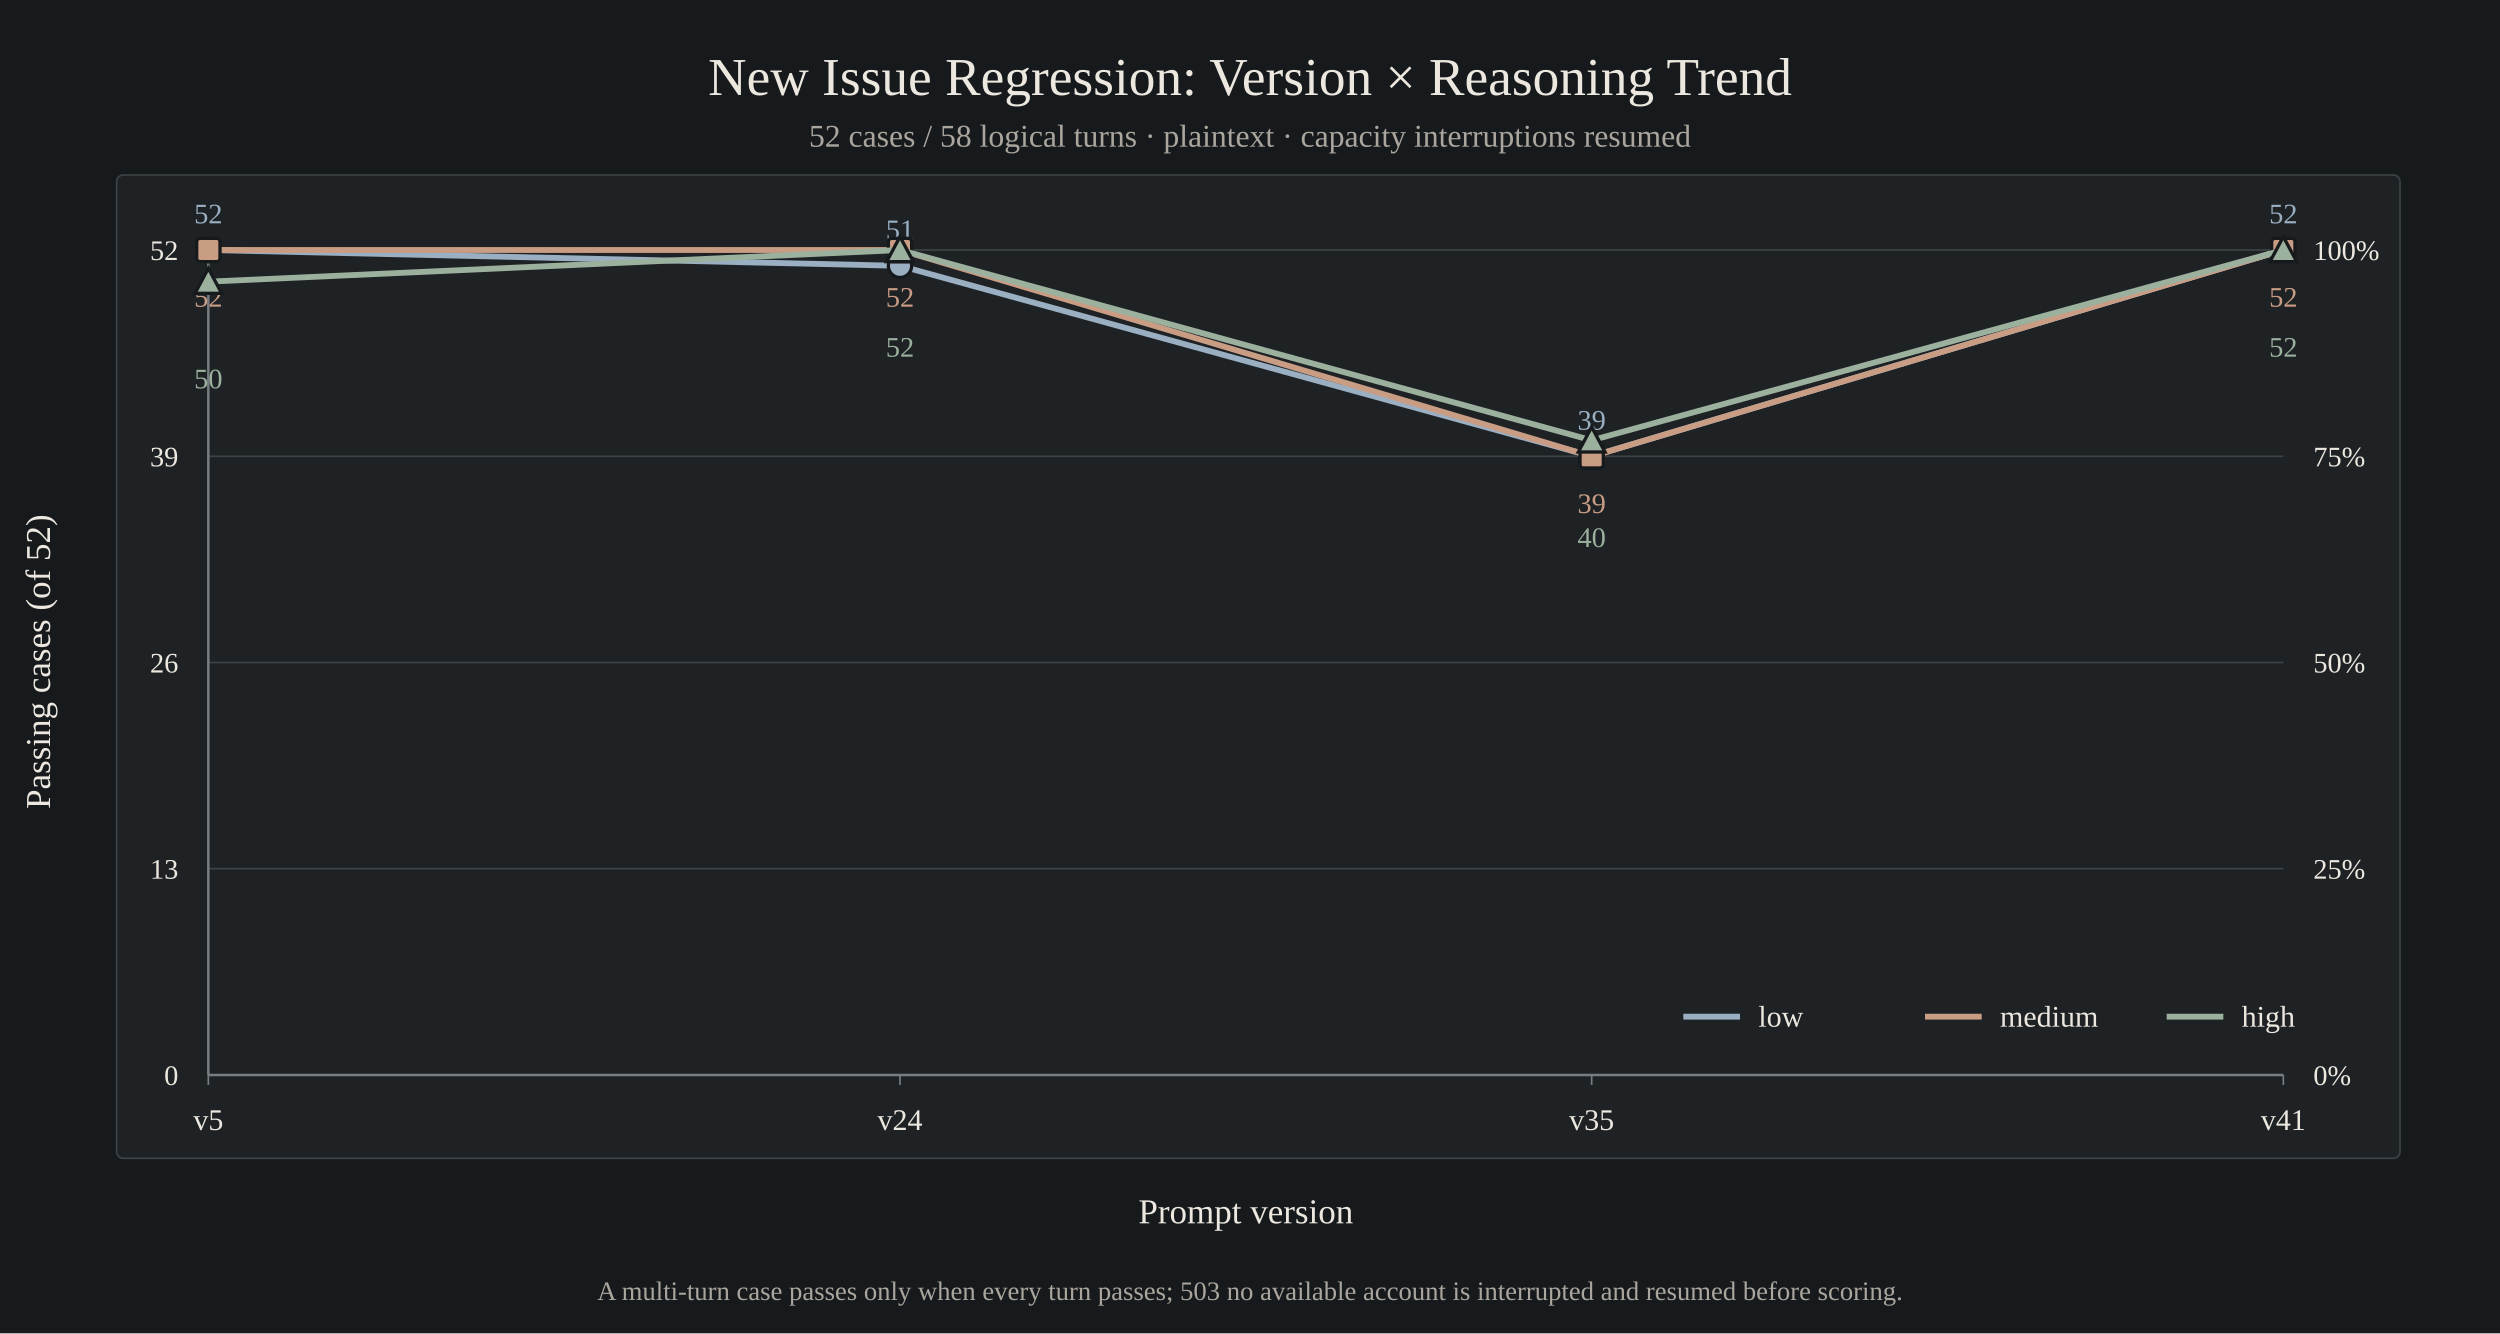
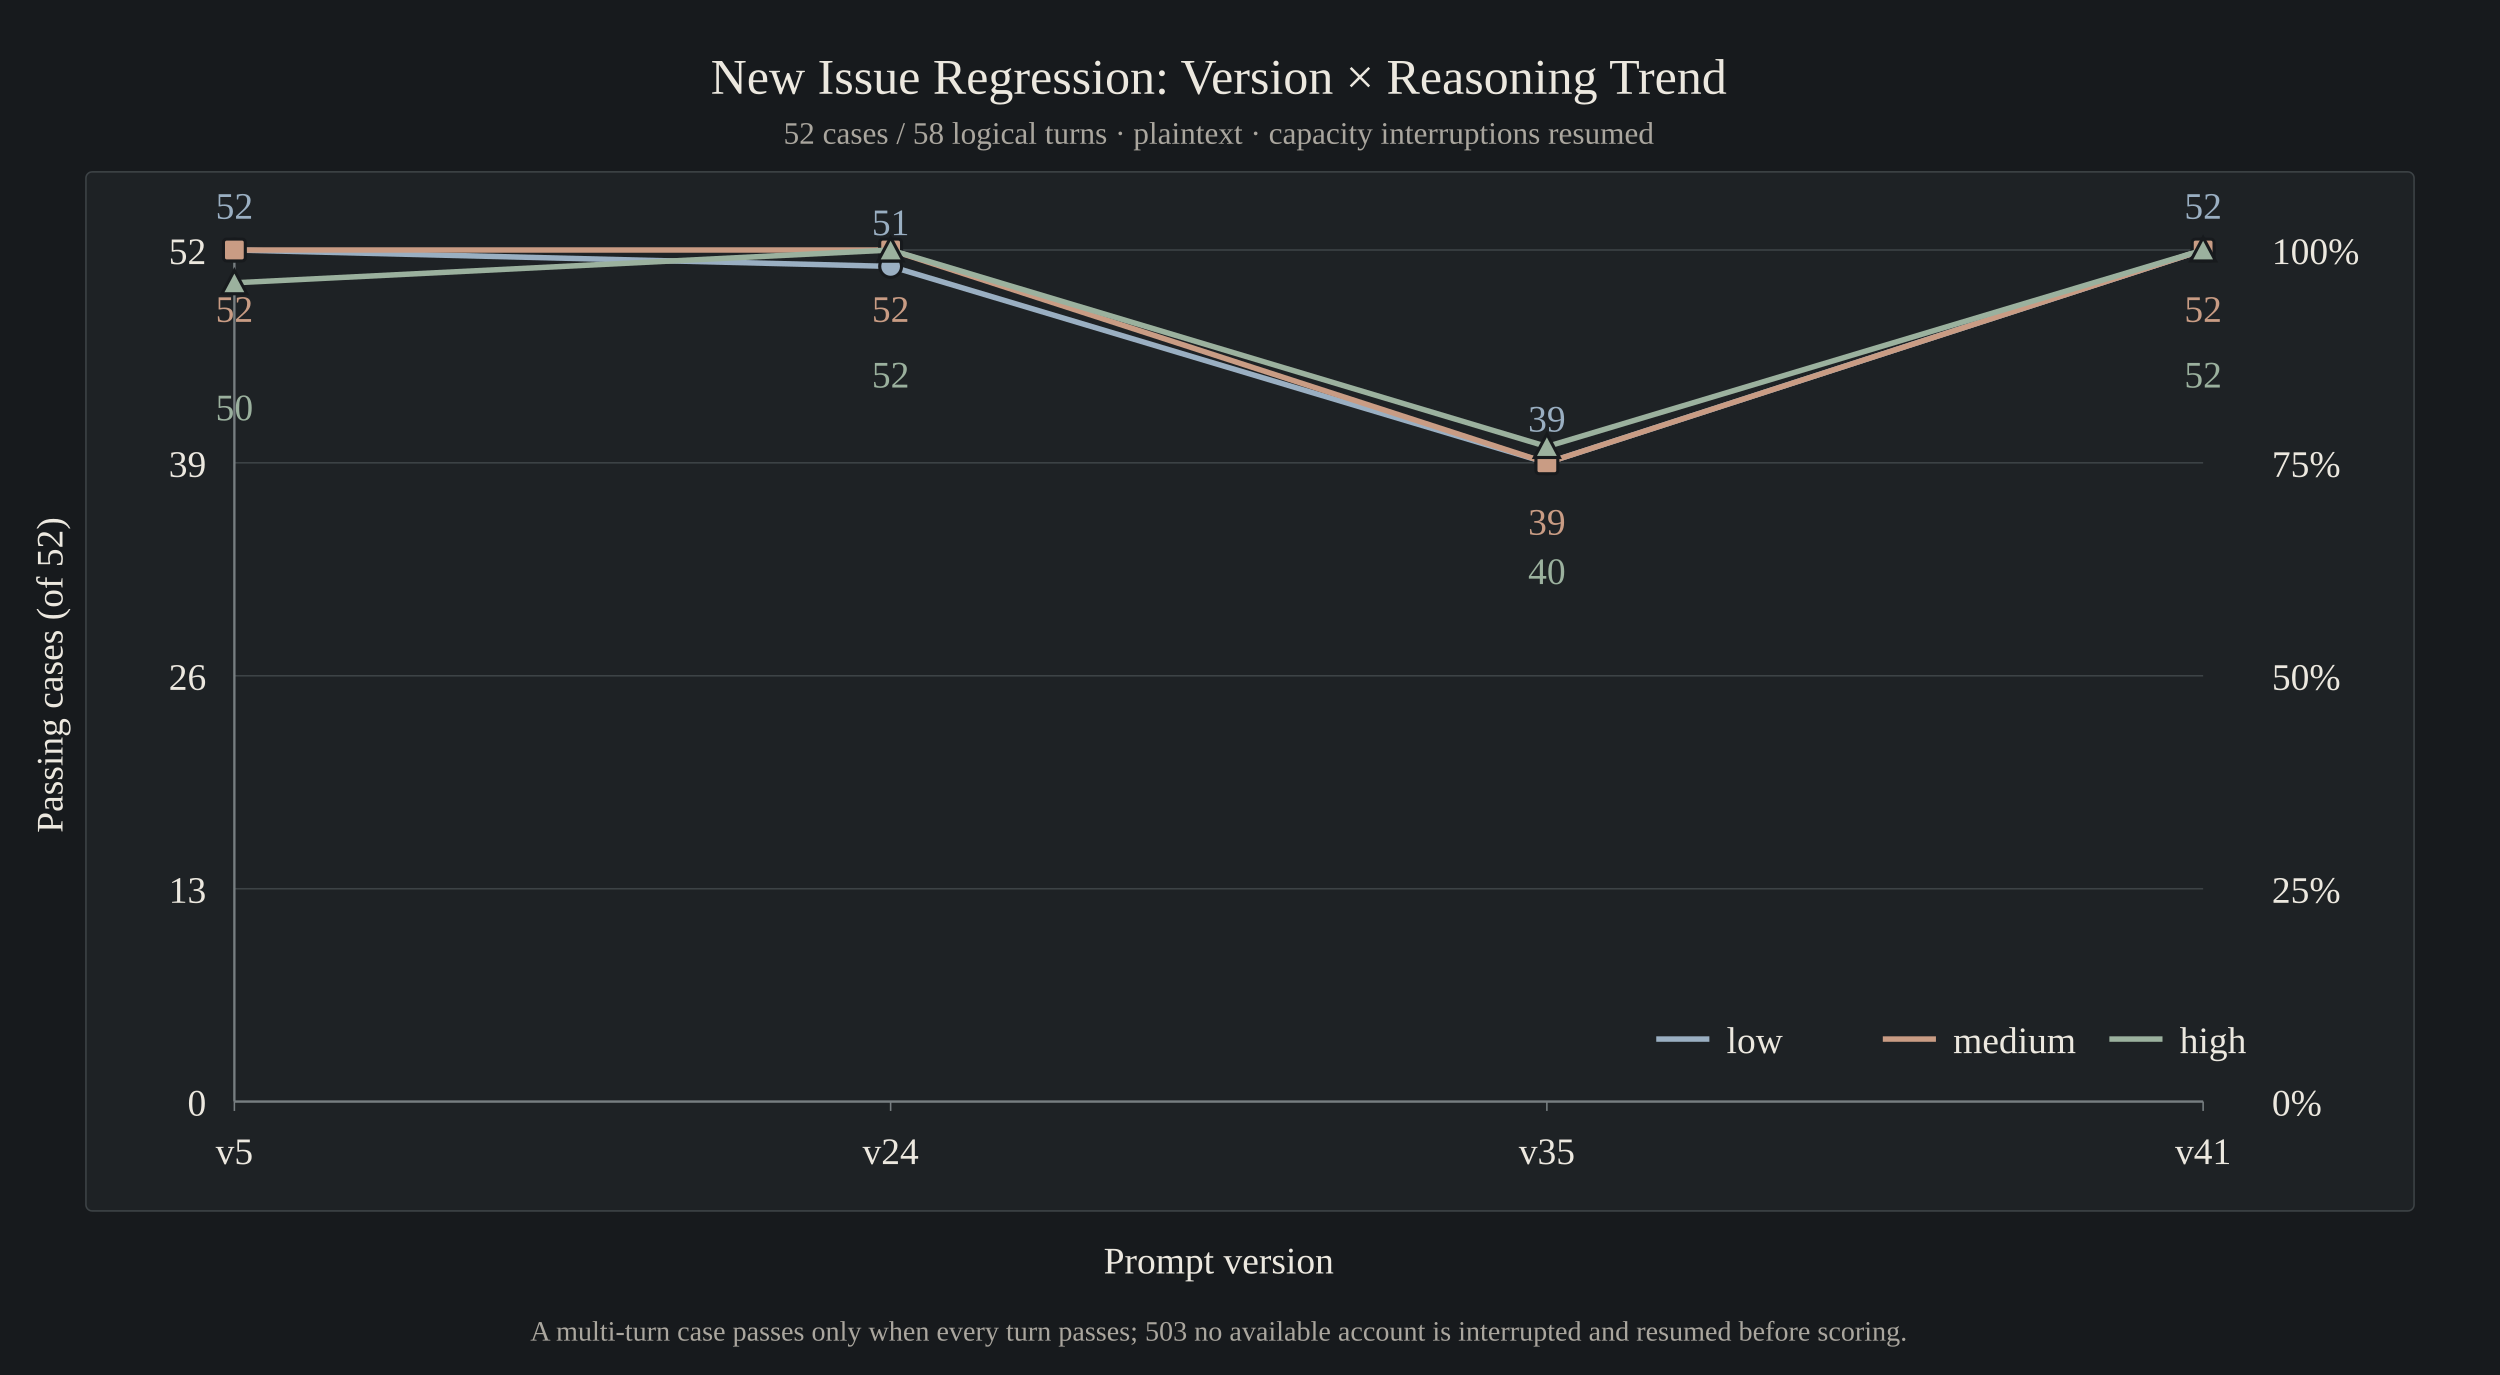
- <svg xmlns="http://www.w3.org/2000/svg" width="1500" height="800" viewBox="0 0 1500 800" role="img" aria-labelledby="title desc">
-   <rect width="1500" height="800" fill="#171A1D" />
-   <rect x="70" y="105" width="1370" height="590" rx="4" fill="#1E2225" stroke="#3D4346" />
+ <svg xmlns="http://www.w3.org/2000/svg" width="1600" height="880" viewBox="0 0 1600 880" role="img" aria-labelledby="title desc">
+   <rect width="1600" height="880" fill="#171A1D" />
+   <rect x="55" y="110" width="1490" height="665" rx="4" fill="#1E2225" stroke="#3D4346" />
  <g font-family="Charter,Georgia,Times New Roman,STSong,Songti SC,Noto Serif CJK SC,serif">
-     <text x="750" y="57" text-anchor="middle" font-size="32" font-weight="500" fill="#ECE8DF">New Issue Regression: Version × Reasoning Trend</text>
-     <text x="750" y="88" text-anchor="middle" font-size="19" fill="#AAA69E">52 cases / 58 logical turns · plaintext · capacity interruptions resumed</text>
-     <line x1="125" y1="645.0" x2="1370" y2="645.0" stroke="#3D4346" stroke-width="1" />
-     <text x="107" y="651.0" text-anchor="end" font-size="17" fill="#ECE8DF">0</text>
-     <text x="1388" y="651.0" font-size="17" fill="#ECE8DF">0%</text>
-     <line x1="125" y1="521.2" x2="1370" y2="521.2" stroke="#3D4346" stroke-width="1" />
-     <text x="107" y="527.2" text-anchor="end" font-size="17" fill="#ECE8DF">13</text>
-     <text x="1388" y="527.2" font-size="17" fill="#ECE8DF">25%</text>
-     <line x1="125" y1="397.5" x2="1370" y2="397.5" stroke="#3D4346" stroke-width="1" />
-     <text x="107" y="403.5" text-anchor="end" font-size="17" fill="#ECE8DF">26</text>
-     <text x="1388" y="403.5" font-size="17" fill="#ECE8DF">50%</text>
-     <line x1="125" y1="273.8" x2="1370" y2="273.8" stroke="#3D4346" stroke-width="1" />
-     <text x="107" y="279.8" text-anchor="end" font-size="17" fill="#ECE8DF">39</text>
-     <text x="1388" y="279.8" font-size="17" fill="#ECE8DF">75%</text>
-     <line x1="125" y1="150.0" x2="1370" y2="150.0" stroke="#3D4346" stroke-width="1" />
-     <text x="107" y="156.0" text-anchor="end" font-size="17" fill="#ECE8DF">52</text>
-     <text x="1388" y="156.0" font-size="17" fill="#ECE8DF">100%</text>
-     <line x1="125" y1="150" x2="125" y2="645" stroke="#777E81" stroke-width="1.5" />
-     <line x1="125" y1="645" x2="1370" y2="645" stroke="#777E81" stroke-width="1.5" />
-     <line x1="125.0" y1="645" x2="125.0" y2="651" stroke="#777E81" />
-     <text x="125.0" y="678" text-anchor="middle" font-size="18" fill="#ECE8DF">v5</text>
-     <line x1="540.0" y1="645" x2="540.0" y2="651" stroke="#777E81" />
-     <text x="540.0" y="678" text-anchor="middle" font-size="18" fill="#ECE8DF">v24</text>
-     <line x1="955.0" y1="645" x2="955.0" y2="651" stroke="#777E81" />
-     <text x="955.0" y="678" text-anchor="middle" font-size="18" fill="#ECE8DF">v35</text>
-     <line x1="1370.0" y1="645" x2="1370.0" y2="651" stroke="#777E81" />
-     <text x="1370.0" y="678" text-anchor="middle" font-size="18" fill="#ECE8DF">v41</text>
-     <text x="747.5" y="734" text-anchor="middle" font-size="21" fill="#ECE8DF">Prompt version</text>
-     <text x="30" y="397" transform="rotate(-90 30 397)" text-anchor="middle" font-size="21" fill="#ECE8DF">Passing cases (of 52)</text>
-     <polyline points="125.0,150.0 540.0,159.5 955.0,273.8 1370.0,150.0" fill="none" stroke="#9AAFC2" stroke-width="3.5" stroke-linecap="round" stroke-linejoin="round" />
-     <circle cx="125.0" cy="150.0" r="7" fill="#9AAFC2" stroke="#171A1D" stroke-width="2" />
-     <text x="125.0" y="134.0" text-anchor="middle" font-size="17" font-weight="500" fill="#9AAFC2">52</text>
-     <circle cx="540.0" cy="159.5" r="7" fill="#9AAFC2" stroke="#171A1D" stroke-width="2" />
-     <text x="540.0" y="143.5" text-anchor="middle" font-size="17" font-weight="500" fill="#9AAFC2">51</text>
-     <circle cx="955.0" cy="273.8" r="7" fill="#9AAFC2" stroke="#171A1D" stroke-width="2" />
-     <text x="955.0" y="257.8" text-anchor="middle" font-size="17" font-weight="500" fill="#9AAFC2">39</text>
-     <circle cx="1370.0" cy="150.0" r="7" fill="#9AAFC2" stroke="#171A1D" stroke-width="2" />
-     <text x="1370.0" y="134.0" text-anchor="middle" font-size="17" font-weight="500" fill="#9AAFC2">52</text>
-     <polyline points="125.0,150.0 540.0,150.0 955.0,273.8 1370.0,150.0" fill="none" stroke="#C99C84" stroke-width="3.5" stroke-linecap="round" stroke-linejoin="round" />
-     <rect x="118.0" y="143.0" width="14" height="14" rx="2" fill="#C99C84" stroke="#171A1D" stroke-width="2" />
-     <text x="125.0" y="184.0" text-anchor="middle" font-size="17" font-weight="500" fill="#C99C84">52</text>
-     <rect x="533.0" y="143.0" width="14" height="14" rx="2" fill="#C99C84" stroke="#171A1D" stroke-width="2" />
-     <text x="540.0" y="184.0" text-anchor="middle" font-size="17" font-weight="500" fill="#C99C84">52</text>
-     <rect x="948.0" y="266.8" width="14" height="14" rx="2" fill="#C99C84" stroke="#171A1D" stroke-width="2" />
-     <text x="955.0" y="307.8" text-anchor="middle" font-size="17" font-weight="500" fill="#C99C84">39</text>
-     <rect x="1363.0" y="143.0" width="14" height="14" rx="2" fill="#C99C84" stroke="#171A1D" stroke-width="2" />
-     <text x="1370.0" y="184.0" text-anchor="middle" font-size="17" font-weight="500" fill="#C99C84">52</text>
-     <polyline points="125.0,169.0 540.0,150.0 955.0,264.2 1370.0,150.0" fill="none" stroke="#9BB19E" stroke-width="3.5" stroke-linecap="round" stroke-linejoin="round" />
-     <path d="M 125.0 161.0 L 117.0 176.0 L 133.0 176.0 Z" fill="#9BB19E" stroke="#171A1D" stroke-width="2" />
-     <text x="125.0" y="233.0" text-anchor="middle" font-size="17" font-weight="500" fill="#9BB19E">50</text>
-     <path d="M 540.0 142.0 L 532.0 157.0 L 548.0 157.0 Z" fill="#9BB19E" stroke="#171A1D" stroke-width="2" />
-     <text x="540.0" y="214.0" text-anchor="middle" font-size="17" font-weight="500" fill="#9BB19E">52</text>
-     <path d="M 955.0 256.2 L 947.0 271.2 L 963.0 271.2 Z" fill="#9BB19E" stroke="#171A1D" stroke-width="2" />
-     <text x="955.0" y="328.2" text-anchor="middle" font-size="17" font-weight="500" fill="#9BB19E">40</text>
-     <path d="M 1370.0 142.0 L 1362.0 157.0 L 1378.0 157.0 Z" fill="#9BB19E" stroke="#171A1D" stroke-width="2" />
-     <text x="1370.0" y="214.0" text-anchor="middle" font-size="17" font-weight="500" fill="#9BB19E">52</text>
-     <line x1="1010" y1="610" x2="1044" y2="610" stroke="#9AAFC2" stroke-width="3.5" />
-     <text x="1055" y="616" font-size="18" fill="#ECE8DF">low</text>
-     <line x1="1155" y1="610" x2="1189" y2="610" stroke="#C99C84" stroke-width="3.5" />
-     <text x="1200" y="616" font-size="18" fill="#ECE8DF">medium</text>
-     <line x1="1300" y1="610" x2="1334" y2="610" stroke="#9BB19E" stroke-width="3.5" />
-     <text x="1345" y="616" font-size="18" fill="#ECE8DF">high</text>
-     <text x="750" y="780" text-anchor="middle" font-size="16" fill="#AAA69E">A multi-turn case passes only when every turn passes; 503 no available account is interrupted and resumed before scoring.</text>
+     <text x="780" y="60" text-anchor="middle" font-size="32" font-weight="500" fill="#ECE8DF">New Issue Regression: Version × Reasoning Trend</text>
+     <text x="780" y="92" text-anchor="middle" font-size="20" fill="#AAA69E">52 cases / 58 logical turns · plaintext · capacity interruptions resumed</text>
+     <line x1="150" y1="705.0" x2="1410" y2="705.0" stroke="#3D4346" stroke-width="1" />
+     <text x="132" y="714.0" text-anchor="end" font-size="24" fill="#ECE8DF">0</text>
+     <text x="1454" y="714.0" font-size="24" fill="#ECE8DF">0%</text>
+     <line x1="150" y1="568.8" x2="1410" y2="568.8" stroke="#3D4346" stroke-width="1" />
+     <text x="132" y="577.8" text-anchor="end" font-size="24" fill="#ECE8DF">13</text>
+     <text x="1454" y="577.8" font-size="24" fill="#ECE8DF">25%</text>
+     <line x1="150" y1="432.5" x2="1410" y2="432.5" stroke="#3D4346" stroke-width="1" />
+     <text x="132" y="441.5" text-anchor="end" font-size="24" fill="#ECE8DF">26</text>
+     <text x="1454" y="441.5" font-size="24" fill="#ECE8DF">50%</text>
+     <line x1="150" y1="296.2" x2="1410" y2="296.2" stroke="#3D4346" stroke-width="1" />
+     <text x="132" y="305.2" text-anchor="end" font-size="24" fill="#ECE8DF">39</text>
+     <text x="1454" y="305.2" font-size="24" fill="#ECE8DF">75%</text>
+     <line x1="150" y1="160.0" x2="1410" y2="160.0" stroke="#3D4346" stroke-width="1" />
+     <text x="132" y="169.0" text-anchor="end" font-size="24" fill="#ECE8DF">52</text>
+     <text x="1454" y="169.0" font-size="24" fill="#ECE8DF">100%</text>
+     <line x1="150" y1="160" x2="150" y2="705" stroke="#777E81" stroke-width="1.5" />
+     <line x1="150" y1="705" x2="1410" y2="705" stroke="#777E81" stroke-width="1.5" />
+     <line x1="150.0" y1="705" x2="150.0" y2="711" stroke="#777E81" />
+     <text x="150.0" y="745" text-anchor="middle" font-size="24" fill="#ECE8DF">v5</text>
+     <line x1="570.0" y1="705" x2="570.0" y2="711" stroke="#777E81" />
+     <text x="570.0" y="745" text-anchor="middle" font-size="24" fill="#ECE8DF">v24</text>
+     <line x1="990.0" y1="705" x2="990.0" y2="711" stroke="#777E81" />
+     <text x="990.0" y="745" text-anchor="middle" font-size="24" fill="#ECE8DF">v35</text>
+     <line x1="1410.0" y1="705" x2="1410.0" y2="711" stroke="#777E81" />
+     <text x="1410.0" y="745" text-anchor="middle" font-size="24" fill="#ECE8DF">v41</text>
+     <text x="780.0" y="815" text-anchor="middle" font-size="24" fill="#ECE8DF">Prompt version</text>
+     <text x="40" y="432" transform="rotate(-90 40 432)" text-anchor="middle" font-size="24" fill="#ECE8DF">Passing cases (of 52)</text>
+     <polyline points="150.0,160.0 570.0,170.5 990.0,296.2 1410.0,160.0" fill="none" stroke="#9AAFC2" stroke-width="3.5" stroke-linecap="round" stroke-linejoin="round" />
+     <circle cx="150.0" cy="160.0" r="7" fill="#9AAFC2" stroke="#171A1D" stroke-width="2" />
+     <text x="150.0" y="140.0" text-anchor="middle" font-size="24" font-weight="500" fill="#9AAFC2">52</text>
+     <circle cx="570.0" cy="170.5" r="7" fill="#9AAFC2" stroke="#171A1D" stroke-width="2" />
+     <text x="570.0" y="150.5" text-anchor="middle" font-size="24" font-weight="500" fill="#9AAFC2">51</text>
+     <circle cx="990.0" cy="296.2" r="7" fill="#9AAFC2" stroke="#171A1D" stroke-width="2" />
+     <text x="990.0" y="276.2" text-anchor="middle" font-size="24" font-weight="500" fill="#9AAFC2">39</text>
+     <circle cx="1410.0" cy="160.0" r="7" fill="#9AAFC2" stroke="#171A1D" stroke-width="2" />
+     <text x="1410.0" y="140.0" text-anchor="middle" font-size="24" font-weight="500" fill="#9AAFC2">52</text>
+     <polyline points="150.0,160.0 570.0,160.0 990.0,296.2 1410.0,160.0" fill="none" stroke="#C99C84" stroke-width="3.5" stroke-linecap="round" stroke-linejoin="round" />
+     <rect x="143.0" y="153.0" width="14" height="14" rx="2" fill="#C99C84" stroke="#171A1D" stroke-width="2" />
+     <text x="150.0" y="206.0" text-anchor="middle" font-size="24" font-weight="500" fill="#C99C84">52</text>
+     <rect x="563.0" y="153.0" width="14" height="14" rx="2" fill="#C99C84" stroke="#171A1D" stroke-width="2" />
+     <text x="570.0" y="206.0" text-anchor="middle" font-size="24" font-weight="500" fill="#C99C84">52</text>
+     <rect x="983.0" y="289.2" width="14" height="14" rx="2" fill="#C99C84" stroke="#171A1D" stroke-width="2" />
+     <text x="990.0" y="342.2" text-anchor="middle" font-size="24" font-weight="500" fill="#C99C84">39</text>
+     <rect x="1403.0" y="153.0" width="14" height="14" rx="2" fill="#C99C84" stroke="#171A1D" stroke-width="2" />
+     <text x="1410.0" y="206.0" text-anchor="middle" font-size="24" font-weight="500" fill="#C99C84">52</text>
+     <polyline points="150.0,181.0 570.0,160.0 990.0,285.8 1410.0,160.0" fill="none" stroke="#9BB19E" stroke-width="3.5" stroke-linecap="round" stroke-linejoin="round" />
+     <path d="M 150.0 173.0 L 142.0 188.0 L 158.0 188.0 Z" fill="#9BB19E" stroke="#171A1D" stroke-width="2" />
+     <text x="150.0" y="269.0" text-anchor="middle" font-size="24" font-weight="500" fill="#9BB19E">50</text>
+     <path d="M 570.0 152.0 L 562.0 167.0 L 578.0 167.0 Z" fill="#9BB19E" stroke="#171A1D" stroke-width="2" />
+     <text x="570.0" y="248.0" text-anchor="middle" font-size="24" font-weight="500" fill="#9BB19E">52</text>
+     <path d="M 990.0 277.8 L 982.0 292.8 L 998.0 292.8 Z" fill="#9BB19E" stroke="#171A1D" stroke-width="2" />
+     <text x="990.0" y="373.8" text-anchor="middle" font-size="24" font-weight="500" fill="#9BB19E">40</text>
+     <path d="M 1410.0 152.0 L 1402.0 167.0 L 1418.0 167.0 Z" fill="#9BB19E" stroke="#171A1D" stroke-width="2" />
+     <text x="1410.0" y="248.0" text-anchor="middle" font-size="24" font-weight="500" fill="#9BB19E">52</text>
+     <line x1="1060" y1="665" x2="1094" y2="665" stroke="#9AAFC2" stroke-width="3.5" />
+     <text x="1105" y="674" font-size="24" fill="#ECE8DF">low</text>
+     <line x1="1205" y1="665" x2="1239" y2="665" stroke="#C99C84" stroke-width="3.5" />
+     <text x="1250" y="674" font-size="24" fill="#ECE8DF">medium</text>
+     <line x1="1350" y1="665" x2="1384" y2="665" stroke="#9BB19E" stroke-width="3.5" />
+     <text x="1395" y="674" font-size="24" fill="#ECE8DF">high</text>
+     <text x="780" y="858" text-anchor="middle" font-size="18" fill="#AAA69E">A multi-turn case passes only when every turn passes; 503 no available account is interrupted and resumed before scoring.</text>
  </g>
</svg>
